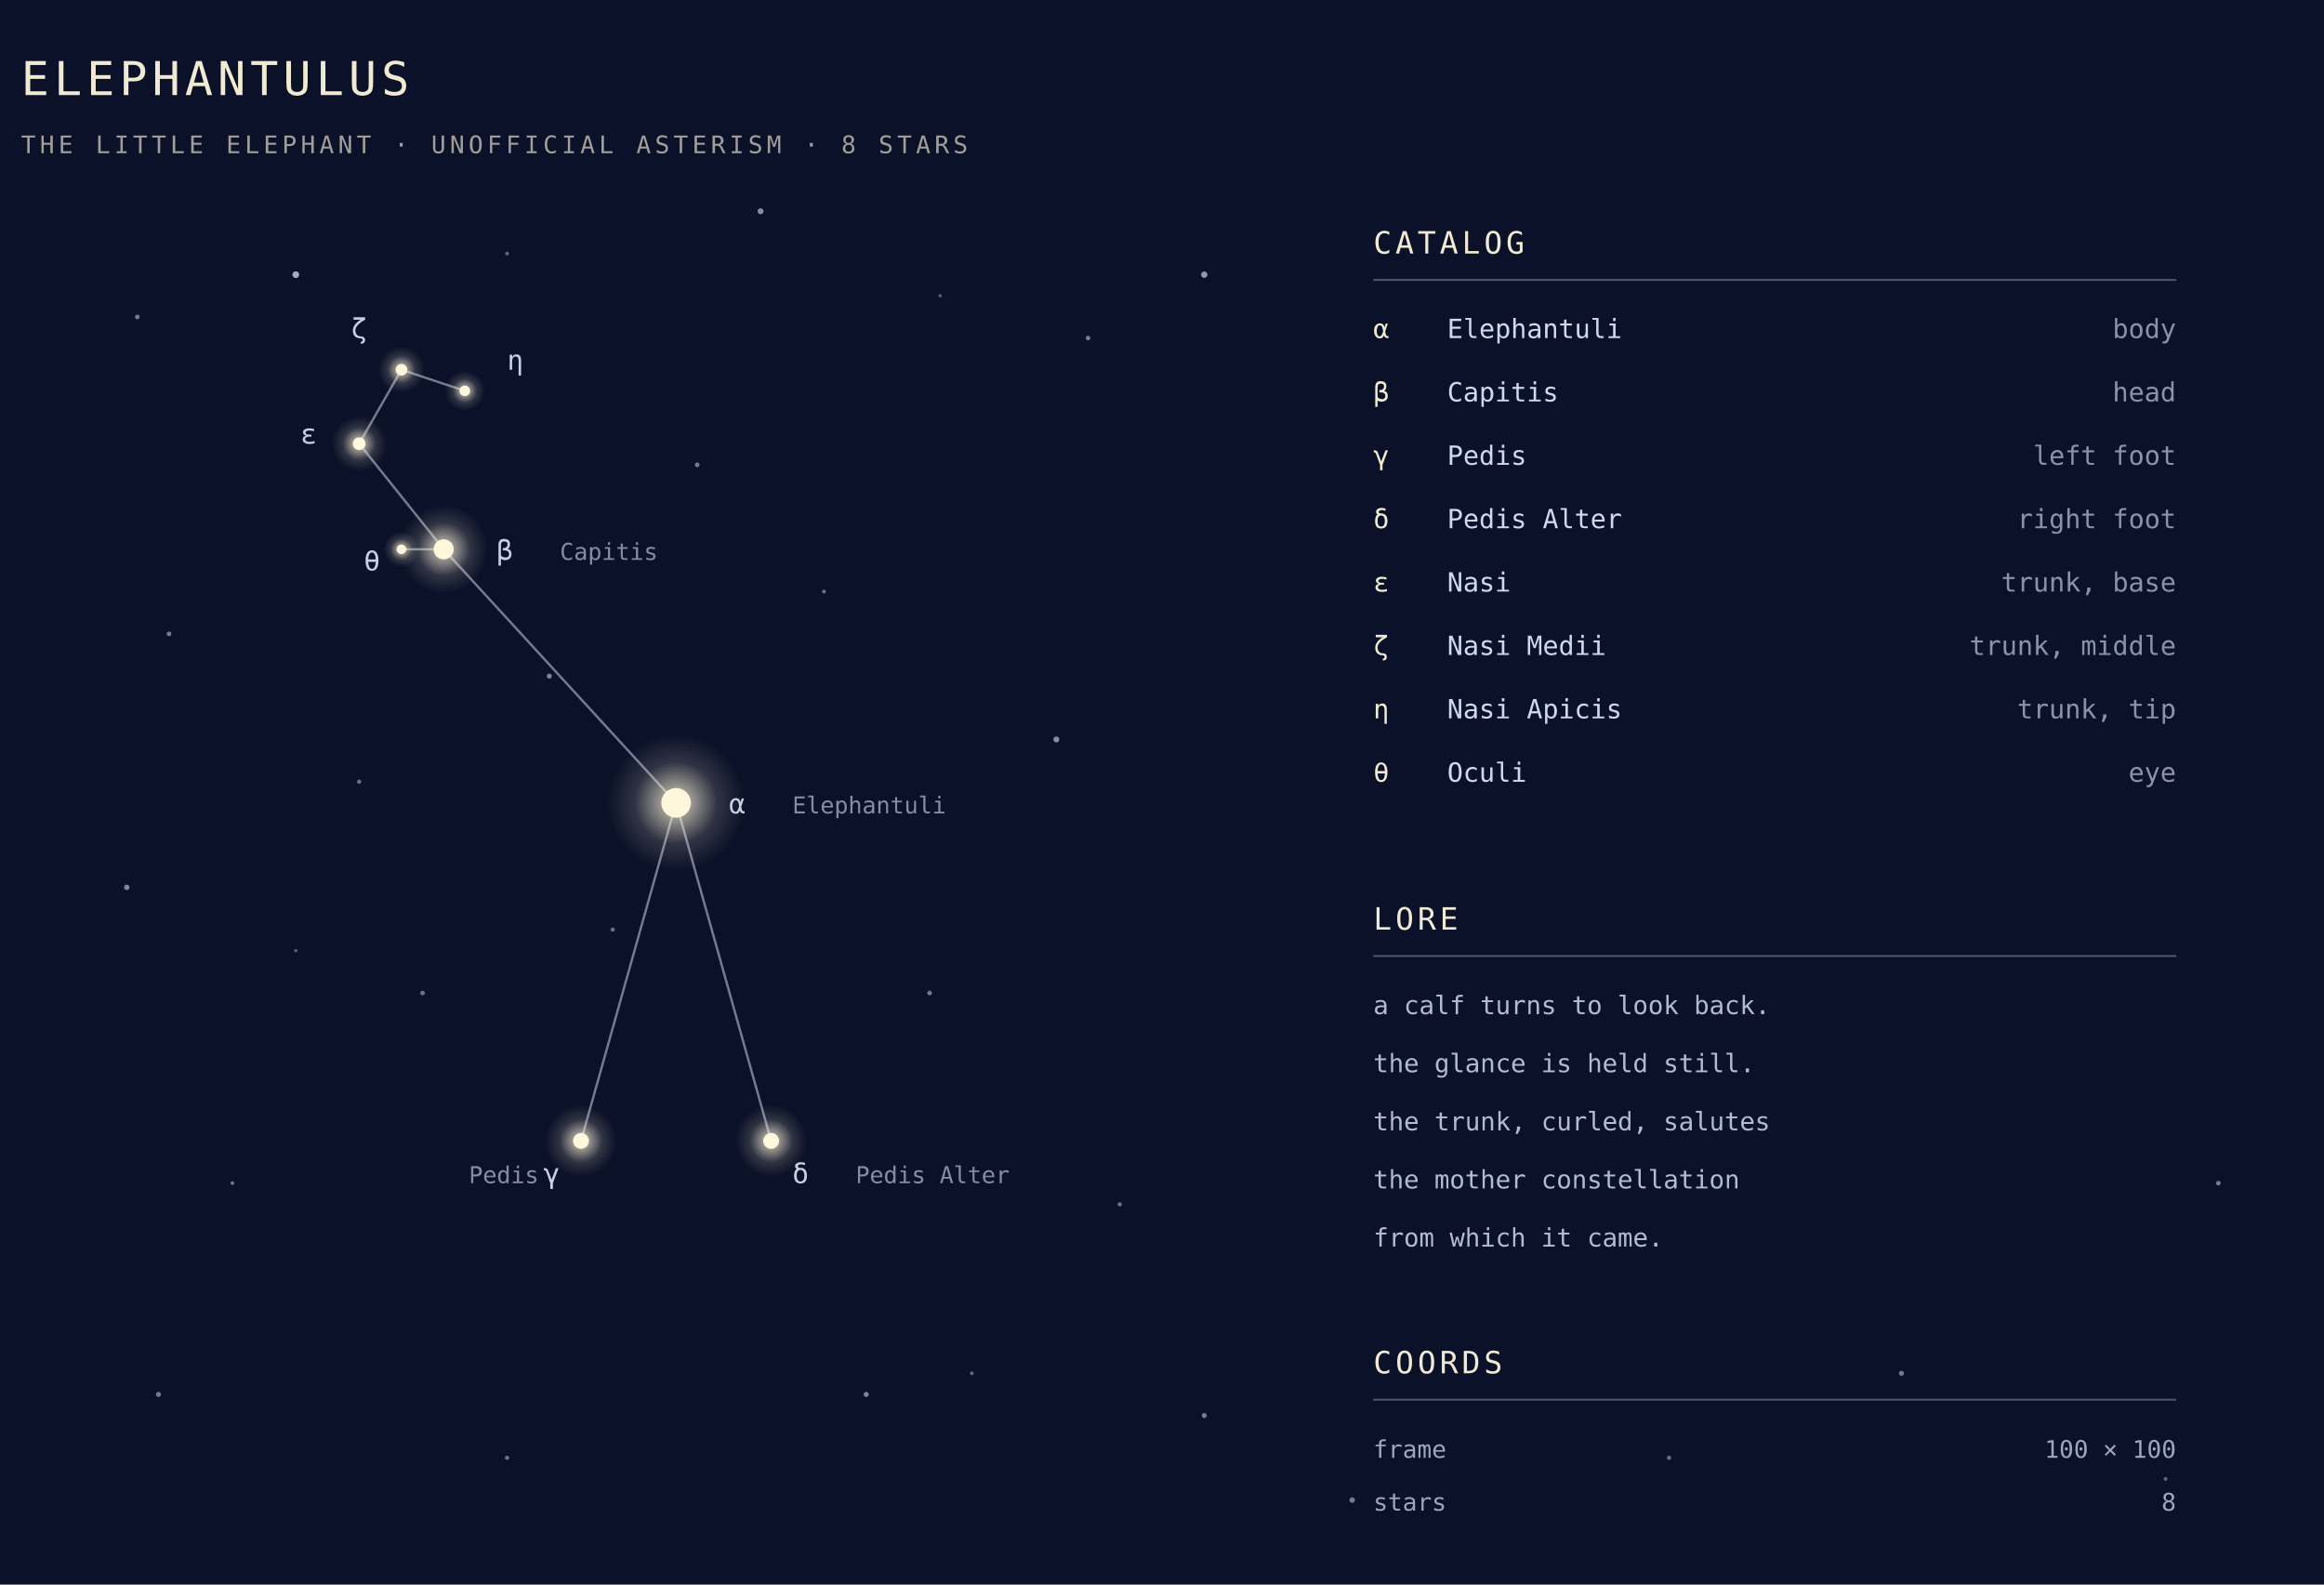
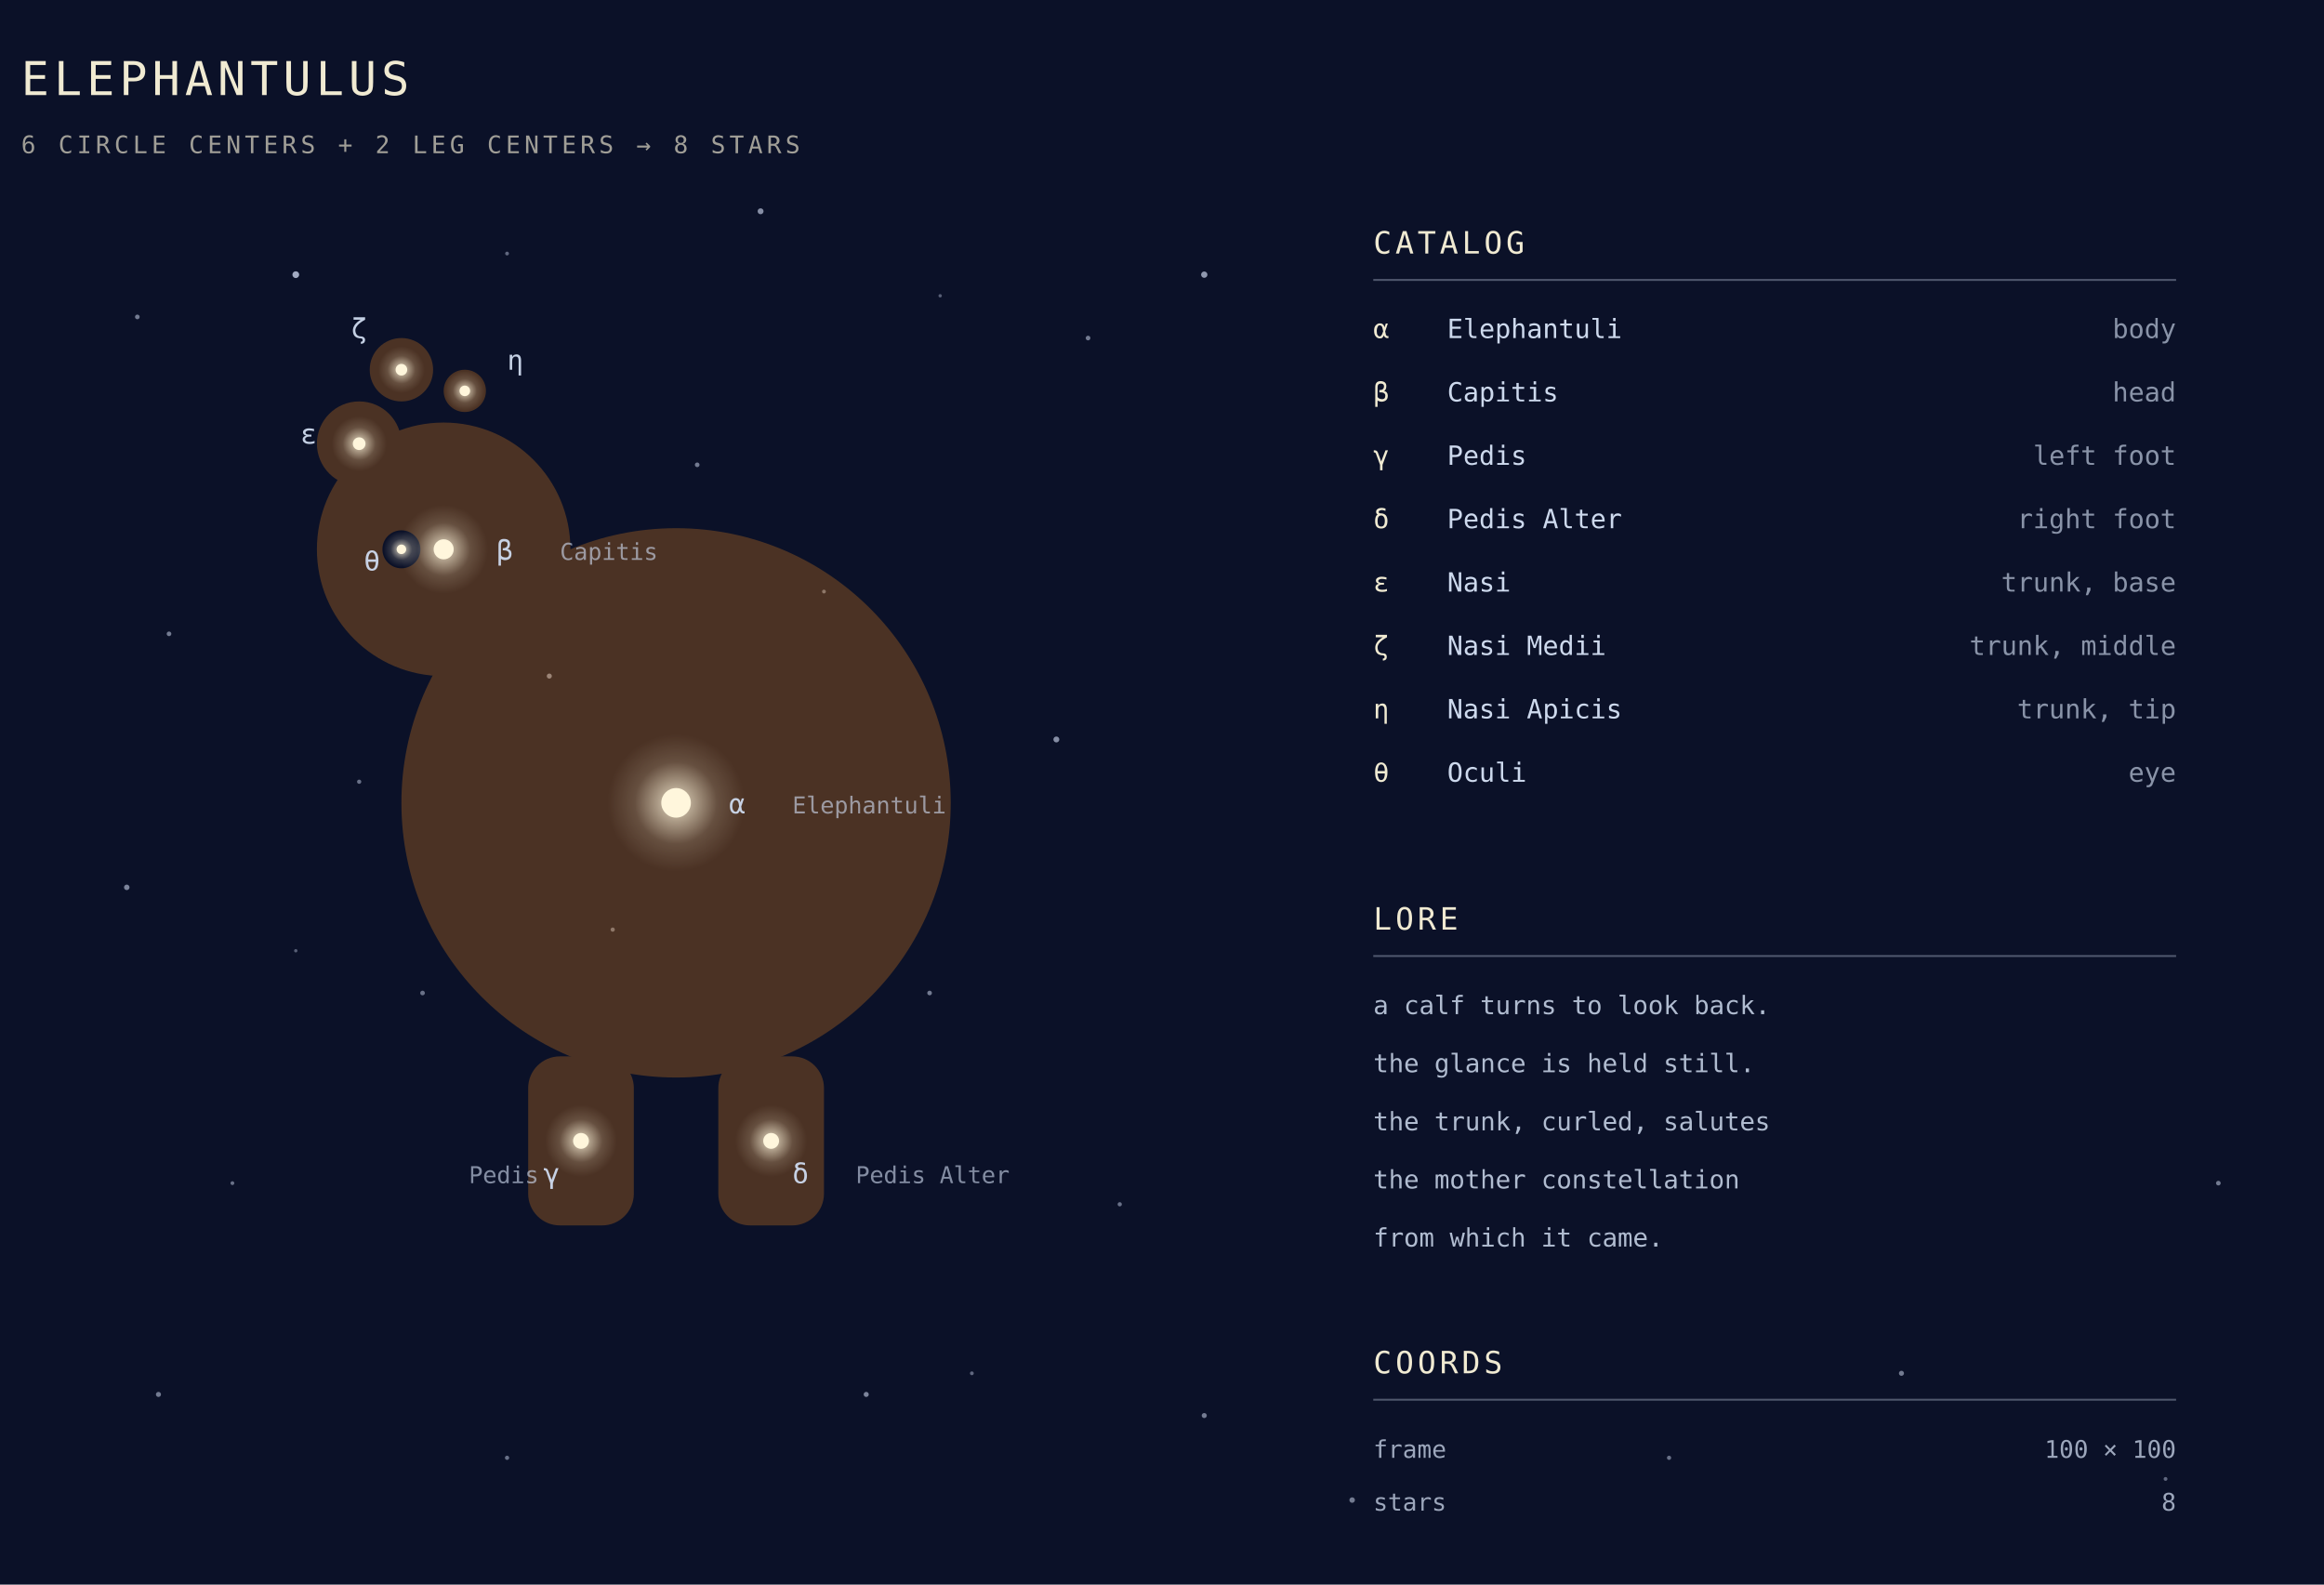
<svg xmlns="http://www.w3.org/2000/svg" viewBox="-10 -22 220 150" aria-label="Elephantulus asterism">
  <defs>
    <radialGradient id="glow" cx="50%" cy="50%" r="50%">
      <stop offset="0%" stop-color="#fff6dc" stop-opacity="0.85" />
      <stop offset="60%" stop-color="#fff6dc" stop-opacity="0.15" />
      <stop offset="100%" stop-color="#fff6dc" stop-opacity="0" />
    </radialGradient>
+     <mask id="seanslab-eye">
+       <rect x="0" y="0" width="100" height="100" fill="white" />
+       <circle cx="28" cy="30" r="1.8" fill="black" />
+     </mask>
+     <style>
+       .ambient-stars { animation: sky-breathe 10s ease-in-out infinite; }
+       .icon-reveal {
+         opacity: .28;
+         transform-box: fill-box;
+         transform-origin: center;
+         animation: icon-reveal 10s cubic-bezier(.4,0,.2,1) infinite;
+       }
+       .constellation-lines line {
+         stroke-dasharray: 80;
+         stroke-dashoffset: 80;
+         animation: draw-asterism 10s ease-in-out infinite;
+       }
+       .constellation-lines line:nth-child(2) { animation-delay: .12s; }
+       .constellation-lines line:nth-child(3) { animation-delay: .24s; }
+       .constellation-lines line:nth-child(4) { animation-delay: .36s; }
+       .constellation-lines line:nth-child(5) { animation-delay: .48s; }
+       .constellation-lines line:nth-child(6) { animation-delay: .6s; }
+       .constellation-lines line:nth-child(7) { animation-delay: .72s; }
+       .constellation-lines line:nth-child(8) { animation-delay: .84s; }
+       .star-glows { animation: glow-breathe 3.6s ease-in-out infinite; }
+       .star-cores circle { transform-box: fill-box; transform-origin: center; animation: star-pulse 3.6s ease-in-out infinite; }
+       .star-cores circle:nth-child(2n) { animation-delay: -.9s; }
+       .star-cores circle:nth-child(3n) { animation-delay: -1.8s; }
+ 
+       @keyframes draw-asterism {
+         0%, 7% { stroke-dashoffset: 80; opacity: .1; }
+         30%, 82% { stroke-dashoffset: 0; opacity: .72; }
+         100% { stroke-dashoffset: -80; opacity: .12; }
+       }
+       @keyframes icon-reveal {
+         0%, 35%, 100% { opacity: .16; transform: scale(.985); }
+         53%, 72% { opacity: .92; transform: scale(1); }
+         86% { opacity: .28; transform: scale(1.012); }
+       }
+       @keyframes sky-breathe { 0%, 100% { opacity: .62; } 50% { opacity: 1; } }
+       @keyframes glow-breathe { 0%, 100% { opacity: .48; } 50% { opacity: 1; } }
+       @keyframes star-pulse { 0%, 100% { transform: scale(.82); opacity: .7; } 50% { transform: scale(1.22); opacity: 1; } }
+ 
+       @media (prefers-reduced-motion: reduce) {
+         .ambient-stars, .icon-reveal, .constellation-lines line, .star-glows, .star-cores circle { animation: none; }
+         .icon-reveal { opacity: .34; transform: none; }
+         .constellation-lines line { stroke-dashoffset: 0; opacity: .72; }
+       }
+     </style>
  </defs>
  <rect x="-10" y="-22" width="220" height="150" fill="#0b1128" />
-   <g fill="#c8d1e8">
+   <g class="ambient-stars" fill="#c8d1e8">
    <circle cx="3" cy="8" r="0.22" opacity="0.55" />
    <circle cx="18" cy="4" r="0.32" opacity="0.8" />
    <circle cx="38" cy="2" r="0.18" opacity="0.45" />
    <circle cx="62" cy="-2" r="0.28" opacity="0.65" />
    <circle cx="79" cy="6" r="0.16" opacity="0.4" />
    <circle cx="93" cy="10" r="0.22" opacity="0.55" />
    <circle cx="104" cy="4" r="0.3" opacity="0.7" />
    <circle cx="6" cy="38" r="0.22" opacity="0.55" />
    <circle cx="2" cy="62" r="0.26" opacity="0.6" />
    <circle cx="12" cy="90" r="0.18" opacity="0.5" />
    <circle cx="5" cy="110" r="0.24" opacity="0.55" />
    <circle cx="24" cy="52" r="0.2" opacity="0.5" />
    <circle cx="42" cy="42" r="0.24" opacity="0.6" />
    <circle cx="68" cy="34" r="0.18" opacity="0.5" />
    <circle cx="78" cy="72" r="0.22" opacity="0.55" />
    <circle cx="90" cy="48" r="0.28" opacity="0.65" />
    <circle cx="96" cy="92" r="0.2" opacity="0.5" />
    <circle cx="104" cy="112" r="0.24" opacity="0.55" />
    <circle cx="82" cy="108" r="0.18" opacity="0.45" />
    <circle cx="30" cy="72" r="0.22" opacity="0.5" />
    <circle cx="38" cy="116" r="0.2" opacity="0.5" />
    <circle cx="18" cy="68" r="0.16" opacity="0.4" />
    <circle cx="56" cy="22" r="0.22" opacity="0.55" />
    <circle cx="48" cy="66" r="0.2" opacity="0.5" />
    <circle cx="72" cy="110" r="0.24" opacity="0.6" />
    <circle cx="118" cy="120" r="0.26" opacity="0.55" />
    <circle cx="148" cy="116" r="0.2" opacity="0.5" />
    <circle cx="170" cy="108" r="0.24" opacity="0.55" />
    <circle cx="195" cy="118" r="0.18" opacity="0.45" />
    <circle cx="200" cy="90" r="0.22" opacity="0.55" />
  </g>
-   <g stroke="#dfe4f4" stroke-width="0.22" opacity="0.5" fill="none" stroke-linecap="round">
+   <g class="icon-reveal" fill="#f28a1a" mask="url(#seanslab-eye)">
+     <circle cx="54" cy="54" r="26" />
+     <rect x="40" y="78" width="10" height="16" rx="3" />
+     <rect x="58" y="78" width="10" height="16" rx="3" />
+     <circle cx="32" cy="30" r="12" />
+     <circle cx="24" cy="20" r="4" />
+     <circle cx="28" cy="13" r="3" />
+     <circle cx="34" cy="15" r="2" />
+   </g>
+   <g class="constellation-lines" stroke="#dfe4f4" stroke-width="0.22" opacity="0.5" fill="none" stroke-linecap="round">
    <line x1="34" y1="15" x2="28" y2="13" />
    <line x1="28" y1="13" x2="24" y2="20" />
    <line x1="24" y1="20" x2="32" y2="30" />
    <line x1="32" y1="30" x2="28" y2="30" />
    <line x1="32" y1="30" x2="54" y2="54" />
    <line x1="54" y1="54" x2="45" y2="86" />
    <line x1="54" y1="54" x2="63" y2="86" />
  </g>
-   <g>
+   <g class="star-glows">
    <circle cx="54" cy="54" r="6.5" fill="url(#glow)" />
    <circle cx="32" cy="30" r="4.2" fill="url(#glow)" />
    <circle cx="45" cy="86" r="3.4" fill="url(#glow)" />
    <circle cx="63" cy="86" r="3.4" fill="url(#glow)" />
    <circle cx="24" cy="20" r="2.6" fill="url(#glow)" />
    <circle cx="28" cy="13" r="2.2" fill="url(#glow)" />
    <circle cx="34" cy="15" r="1.9" fill="url(#glow)" />
    <circle cx="28" cy="30" r="1.7" fill="url(#glow)" />
  </g>
-   <g fill="#fff6dc">
+   <g class="star-cores" fill="#fff6dc">
    <circle cx="54" cy="54" r="1.4" />
    <circle cx="32" cy="30" r="0.95" />
    <circle cx="45" cy="86" r="0.75" />
    <circle cx="63" cy="86" r="0.75" />
    <circle cx="24" cy="20" r="0.6" />
    <circle cx="28" cy="13" r="0.55" />
    <circle cx="34" cy="15" r="0.5" />
    <circle cx="28" cy="30" r="0.45" />
  </g>
  <g font-family="'IBM Plex Mono', ui-monospace, SFMono-Regular, monospace" fill="#cdd9ed">
    <text x="59" y="55" font-size="2.6" opacity="0.95">α</text>
    <text x="65" y="55" font-size="2.2" opacity="0.62">Elephantuli</text>
    <text x="37" y="31" font-size="2.6" opacity="0.95">β</text>
    <text x="43" y="31" font-size="2.2" opacity="0.62">Capitis</text>
    <text x="43" y="90" font-size="2.6" opacity="0.95" text-anchor="end">γ</text>
    <text x="41" y="90" font-size="2.2" opacity="0.62" text-anchor="end">Pedis</text>
    <text x="65" y="90" font-size="2.6" opacity="0.95">δ</text>
    <text x="71" y="90" font-size="2.2" opacity="0.62">Pedis Alter</text>
    <text x="20" y="20" font-size="2.6" opacity="0.95" text-anchor="end">ε</text>
    <text x="24" y="10" font-size="2.6" opacity="0.95" text-anchor="middle">ζ</text>
    <text x="38" y="13" font-size="2.6" opacity="0.95">η</text>
    <text x="26" y="32" font-size="2.6" opacity="0.95" text-anchor="end">θ</text>
  </g>
  <g font-family="'IBM Plex Mono', ui-monospace, SFMono-Regular, monospace" fill="#f0ead2">
    <text x="-8" y="-13" font-size="4.4" letter-spacing="0.45" font-weight="500">ELEPHANTULUS</text>
-     <text x="-8" y="-7.5" font-size="2.3" letter-spacing="0.38" opacity="0.65">THE LITTLE ELEPHANT · UNOFFICIAL ASTERISM · 8 STARS</text>
+     <text x="-8" y="-7.5" font-size="2.3" letter-spacing="0.38" opacity="0.65">6 CIRCLE CENTERS + 2 LEG CENTERS → 8 STARS</text>
  </g>
  <g font-family="'IBM Plex Mono', ui-monospace, SFMono-Regular, monospace" fill="#cdd9ed">
    <text x="120" y="2" font-size="2.9" letter-spacing="0.35" font-weight="500" fill="#f0ead2">CATALOG</text>
    <line x1="120" y1="4.5" x2="196" y2="4.5" stroke="#cdd9ed" stroke-width="0.18" opacity="0.35" />
    <g font-size="2.5">
      <text x="120" y="10" fill="#f0ead2">α</text>
      <text x="127" y="10">Elephantuli</text>
      <text x="196" y="10" text-anchor="end" opacity="0.65">body</text>
      <text x="120" y="16" fill="#f0ead2">β</text>
      <text x="127" y="16">Capitis</text>
      <text x="196" y="16" text-anchor="end" opacity="0.65">head</text>
      <text x="120" y="22" fill="#f0ead2">γ</text>
      <text x="127" y="22">Pedis</text>
      <text x="196" y="22" text-anchor="end" opacity="0.65">left foot</text>
      <text x="120" y="28" fill="#f0ead2">δ</text>
      <text x="127" y="28">Pedis Alter</text>
      <text x="196" y="28" text-anchor="end" opacity="0.65">right foot</text>
      <text x="120" y="34" fill="#f0ead2">ε</text>
      <text x="127" y="34">Nasi</text>
      <text x="196" y="34" text-anchor="end" opacity="0.65">trunk, base</text>
      <text x="120" y="40" fill="#f0ead2">ζ</text>
      <text x="127" y="40">Nasi Medii</text>
      <text x="196" y="40" text-anchor="end" opacity="0.65">trunk, middle</text>
      <text x="120" y="46" fill="#f0ead2">η</text>
      <text x="127" y="46">Nasi Apicis</text>
      <text x="196" y="46" text-anchor="end" opacity="0.65">trunk, tip</text>
      <text x="120" y="52" fill="#f0ead2">θ</text>
      <text x="127" y="52">Oculi</text>
      <text x="196" y="52" text-anchor="end" opacity="0.65">eye</text>
    </g>
    <text x="120" y="66" font-size="2.9" letter-spacing="0.35" font-weight="500" fill="#f0ead2">LORE</text>
    <line x1="120" y1="68.5" x2="196" y2="68.5" stroke="#cdd9ed" stroke-width="0.18" opacity="0.35" />
    <g font-size="2.4" opacity="0.85">
      <text x="120" y="74">a calf turns to look back.</text>
      <text x="120" y="79.5">the glance is held still.</text>
      <text x="120" y="85">the trunk, curled, salutes</text>
      <text x="120" y="90.5">the mother constellation</text>
      <text x="120" y="96">from which it came.</text>
    </g>
    <text x="120" y="108" font-size="2.9" letter-spacing="0.35" font-weight="500" fill="#f0ead2">COORDS</text>
    <line x1="120" y1="110.5" x2="196" y2="110.5" stroke="#cdd9ed" stroke-width="0.18" opacity="0.35" />
    <g font-size="2.3" opacity="0.75">
      <text x="120" y="116">frame</text>
      <text x="196" y="116" text-anchor="end">100 × 100</text>
      <text x="120" y="121">stars</text>
      <text x="196" y="121" text-anchor="end">8</text>
    </g>
  </g>
</svg>
